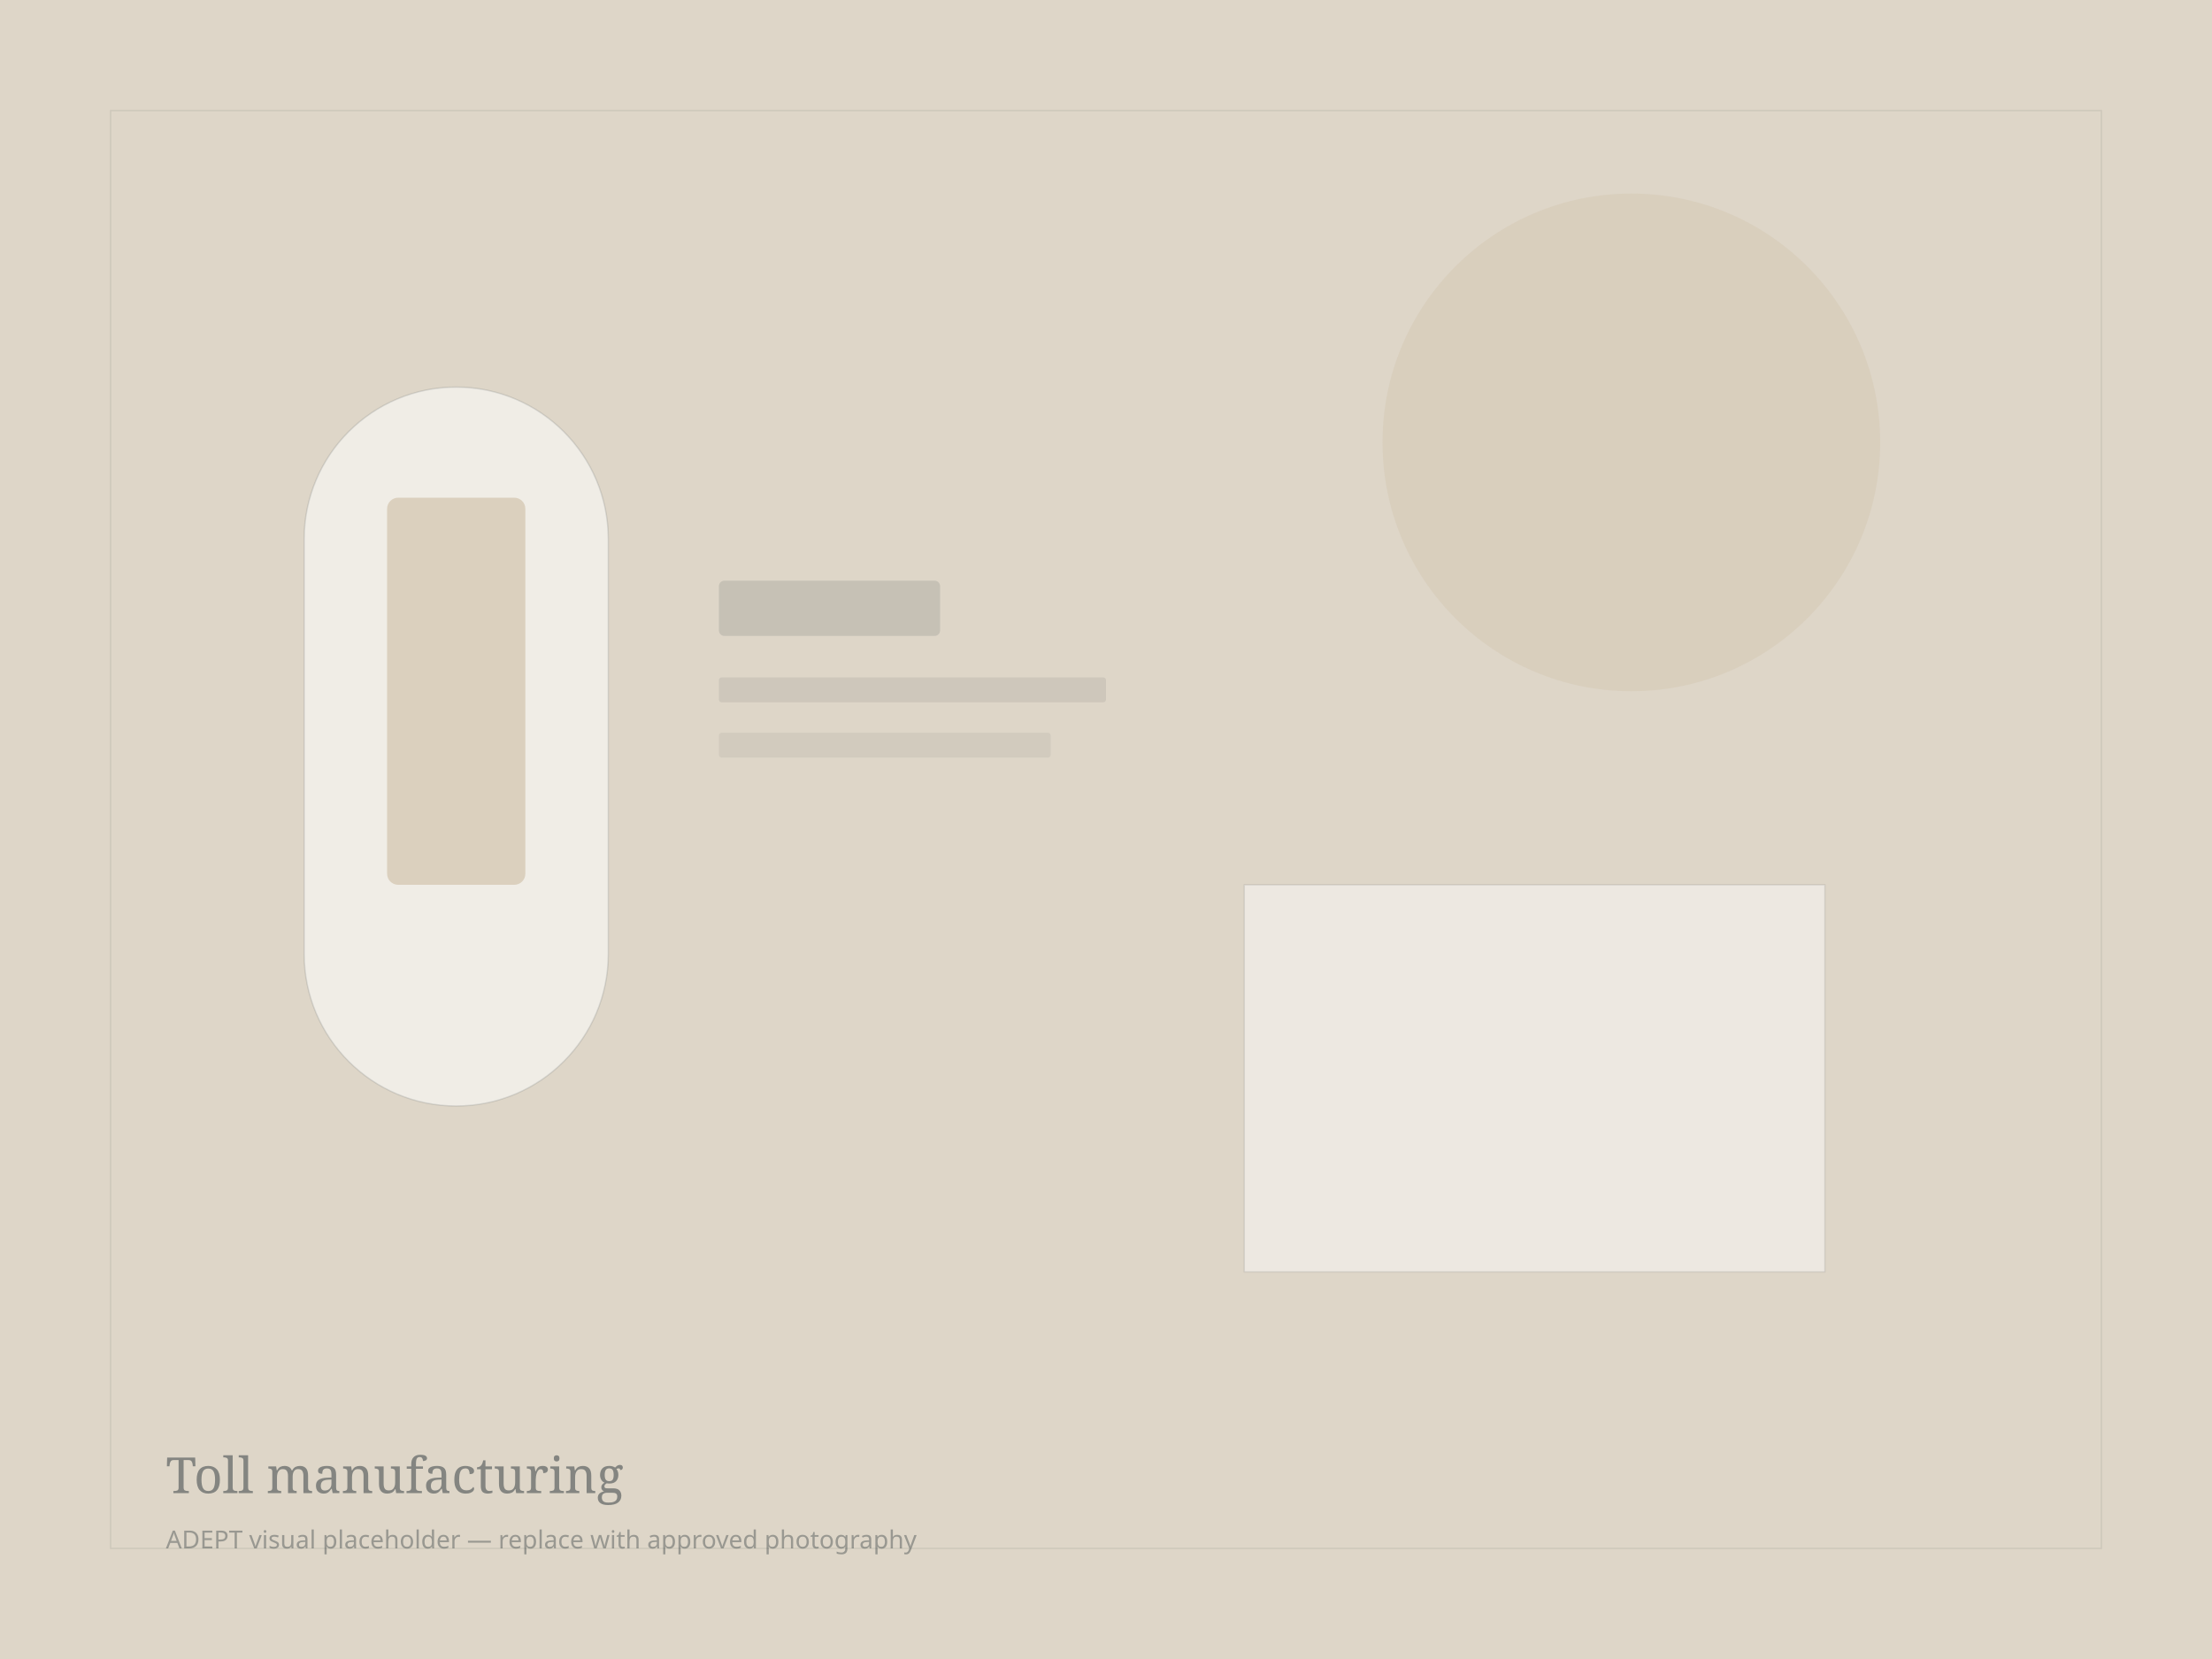
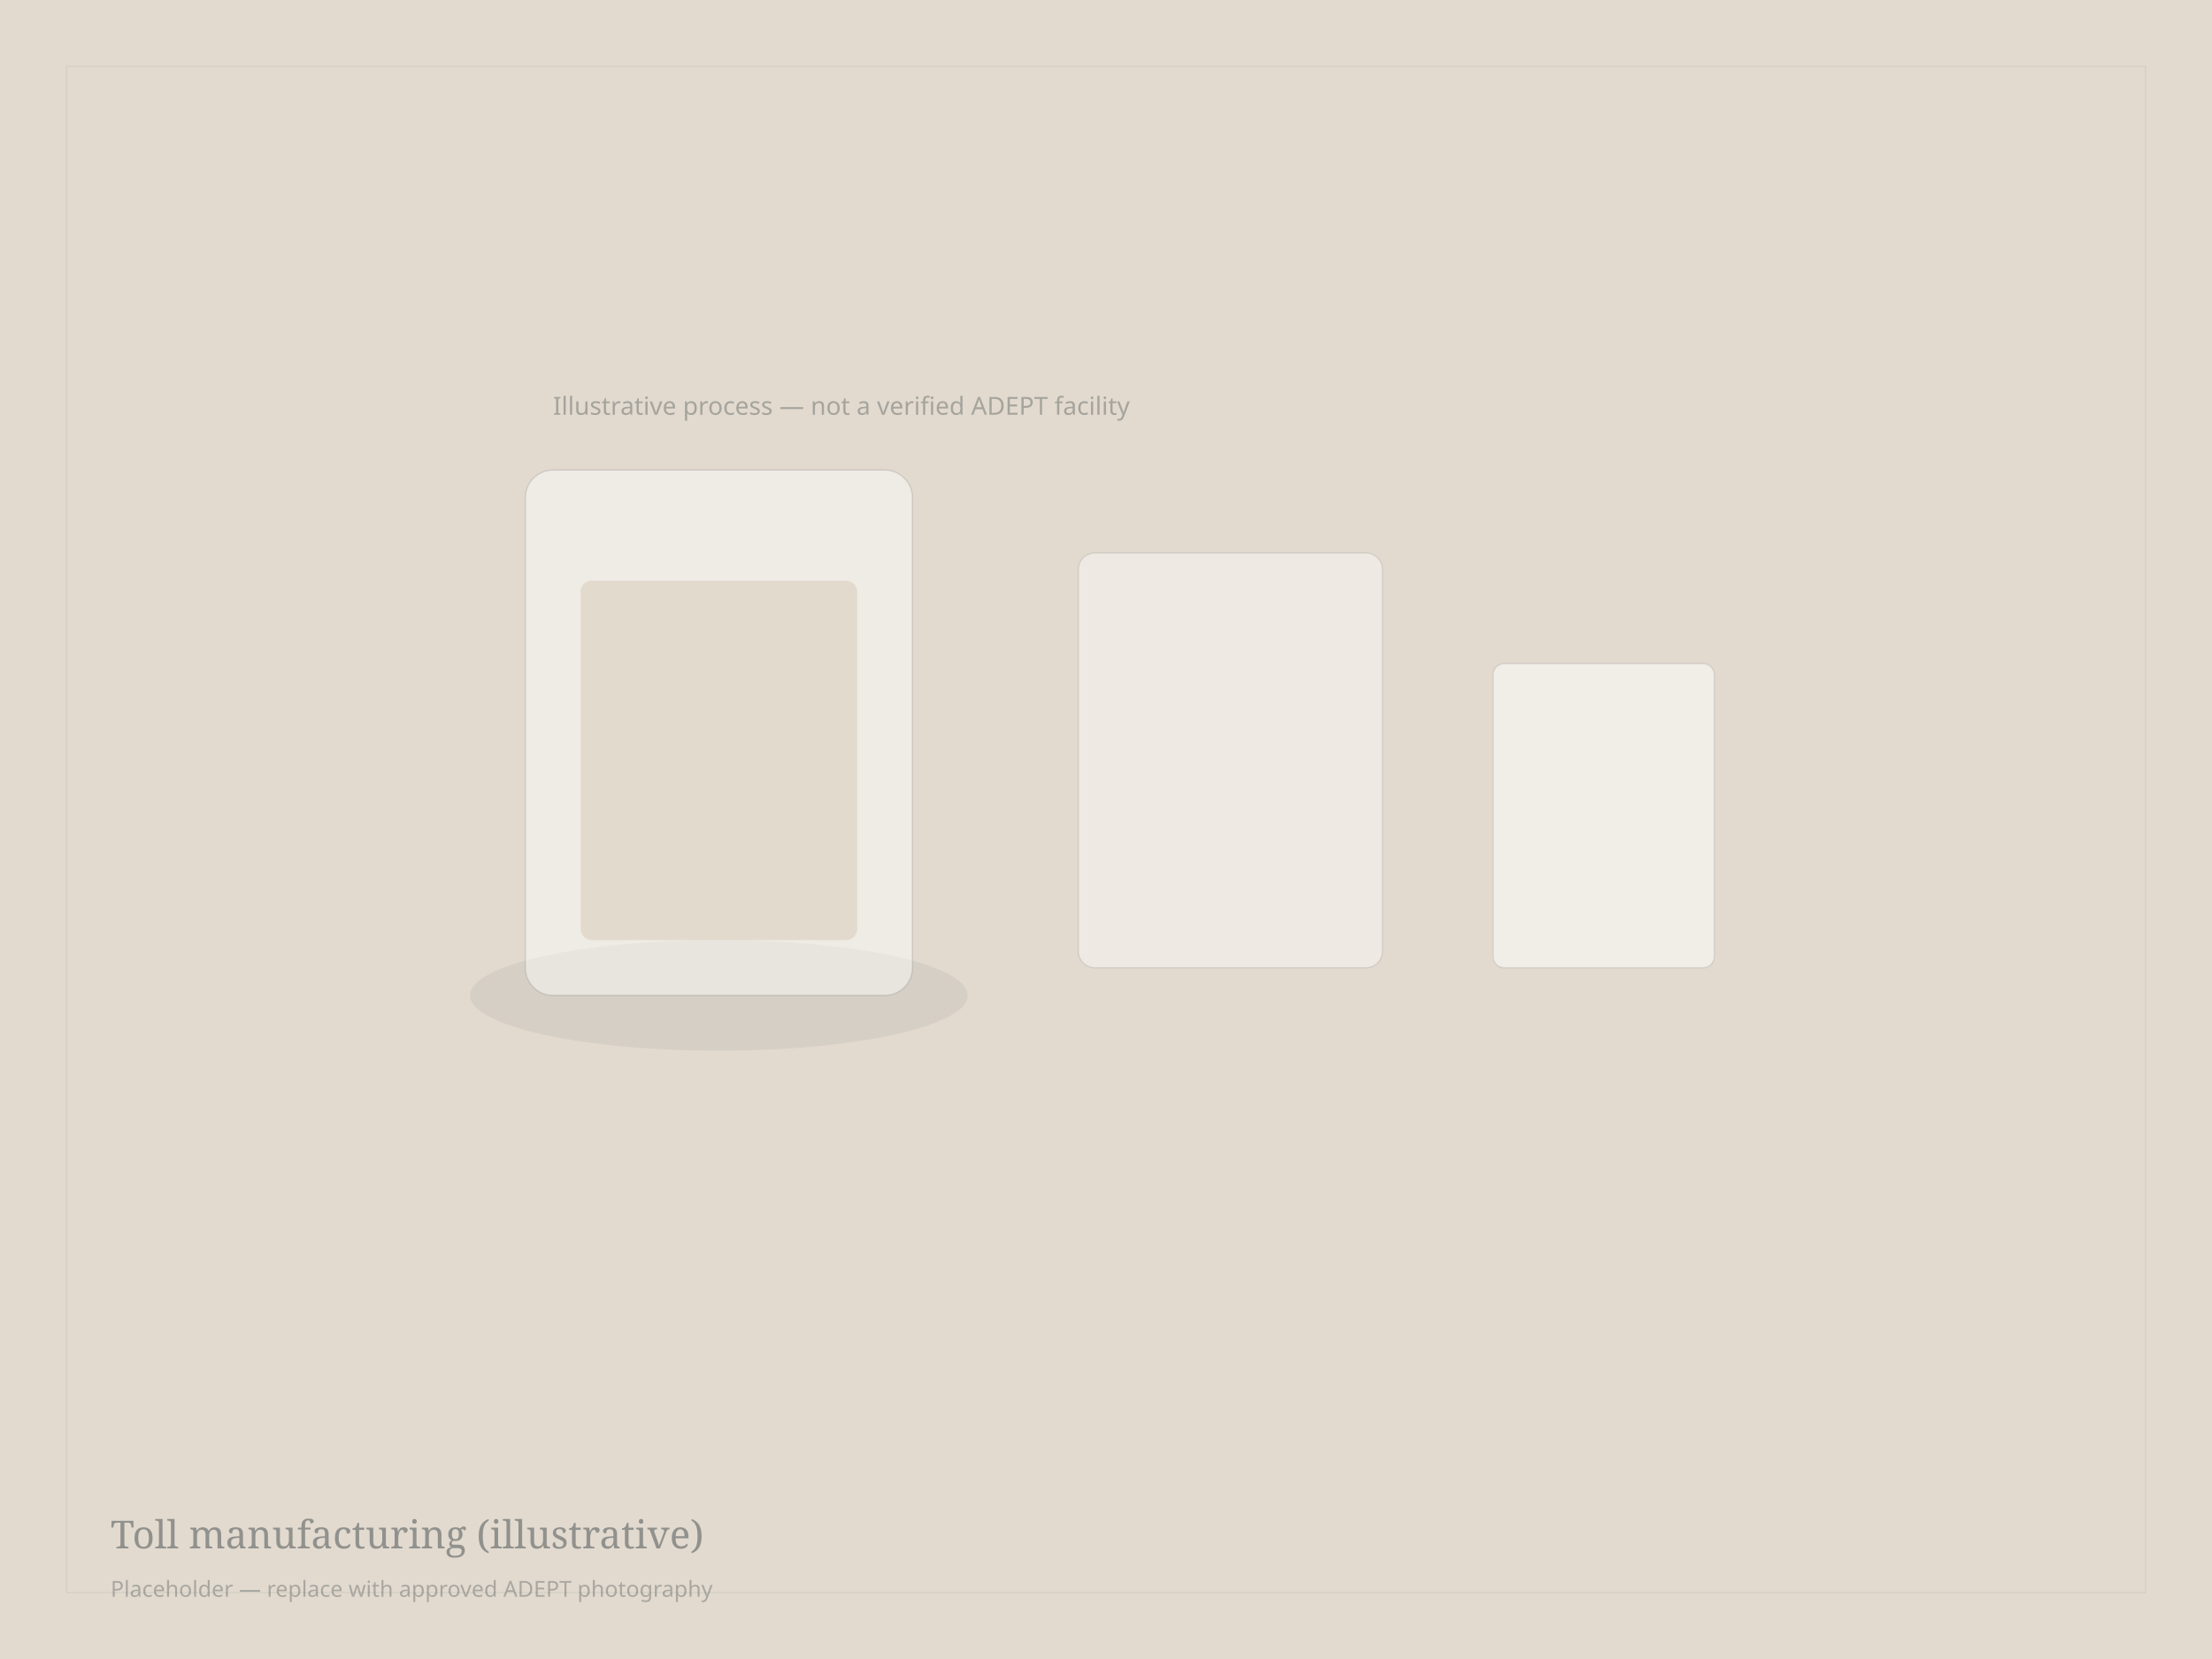
<svg xmlns="http://www.w3.org/2000/svg" width="1600" height="1200" viewBox="0 0 1600 1200" role="img">
-   <rect width="1600" height="1200" fill="#DED6C8" />
-   <rect x="80" y="80" width="1440" height="1040" fill="none" stroke="#17252B" stroke-opacity="0.08" stroke-width="1" />
-   <circle cx="1180" cy="320" r="180" fill="#B49A73" fill-opacity="0.12" />
-   <rect x="220" y="280" width="220" height="520" rx="110" fill="#ffffff" fill-opacity="0.55" stroke="#17252B" stroke-opacity="0.12" />
-   <rect x="280" y="360" width="100" height="280" rx="8" fill="#B49A73" fill-opacity="0.35" />
-   <rect x="520" y="420" width="160" height="40" rx="4" fill="#17252B" fill-opacity="0.12" />
-   <rect x="520" y="490" width="280" height="18" rx="2" fill="#17252B" fill-opacity="0.08" />
-   <rect x="520" y="530" width="240" height="18" rx="2" fill="#17252B" fill-opacity="0.06" />
-   <rect x="900" y="640" width="420" height="280" fill="#ffffff" fill-opacity="0.45" stroke="#17252B" stroke-opacity="0.1" />
-   <text x="120" y="1080" font-family="Georgia, serif" font-size="36" fill="#17252B" fill-opacity="0.45">Toll manufacturing</text>
-   <text x="120" y="1120" font-family="system-ui,sans-serif" font-size="18" fill="#17252B" fill-opacity="0.35">ADEPT visual placeholder — replace with approved photography</text>
+   <rect width="1600" height="1200" fill="#E2DACF" />
+   <rect x="48" y="48" width="1504" height="1104" fill="none" stroke="#17252B" stroke-opacity="0.06" stroke-width="1" />
+   <ellipse cx="520" cy="720" rx="180" ry="40" fill="#17252B" fill-opacity="0.06" />
+   <rect x="380" y="340" width="280" height="380" rx="20" fill="#ffffff" fill-opacity="0.45" stroke="#17252B" stroke-opacity="0.12" />
+   <rect x="420" y="420" width="200" height="260" rx="8" fill="#B49A73" fill-opacity="0.2" />
+   <rect x="780" y="400" width="220" height="300" rx="12" fill="#ffffff" fill-opacity="0.4" stroke="#17252B" stroke-opacity="0.1" />
+   <rect x="1080" y="480" width="160" height="220" rx="8" fill="#ffffff" fill-opacity="0.5" stroke="#17252B" stroke-opacity="0.1" />
+   <text x="400" y="300" font-family="system-ui,sans-serif" font-size="18" fill="#17252B" fill-opacity="0.3">Illustrative process — not a verified ADEPT facility</text>
+   <text x="80" y="1120" font-family="Georgia, serif" font-size="28" fill="#17252B" fill-opacity="0.4">Toll manufacturing (illustrative)</text>
+   <text x="80" y="1155" font-family="system-ui,sans-serif" font-size="16" fill="#17252B" fill-opacity="0.28">Placeholder — replace with approved ADEPT photography</text>
</svg>
